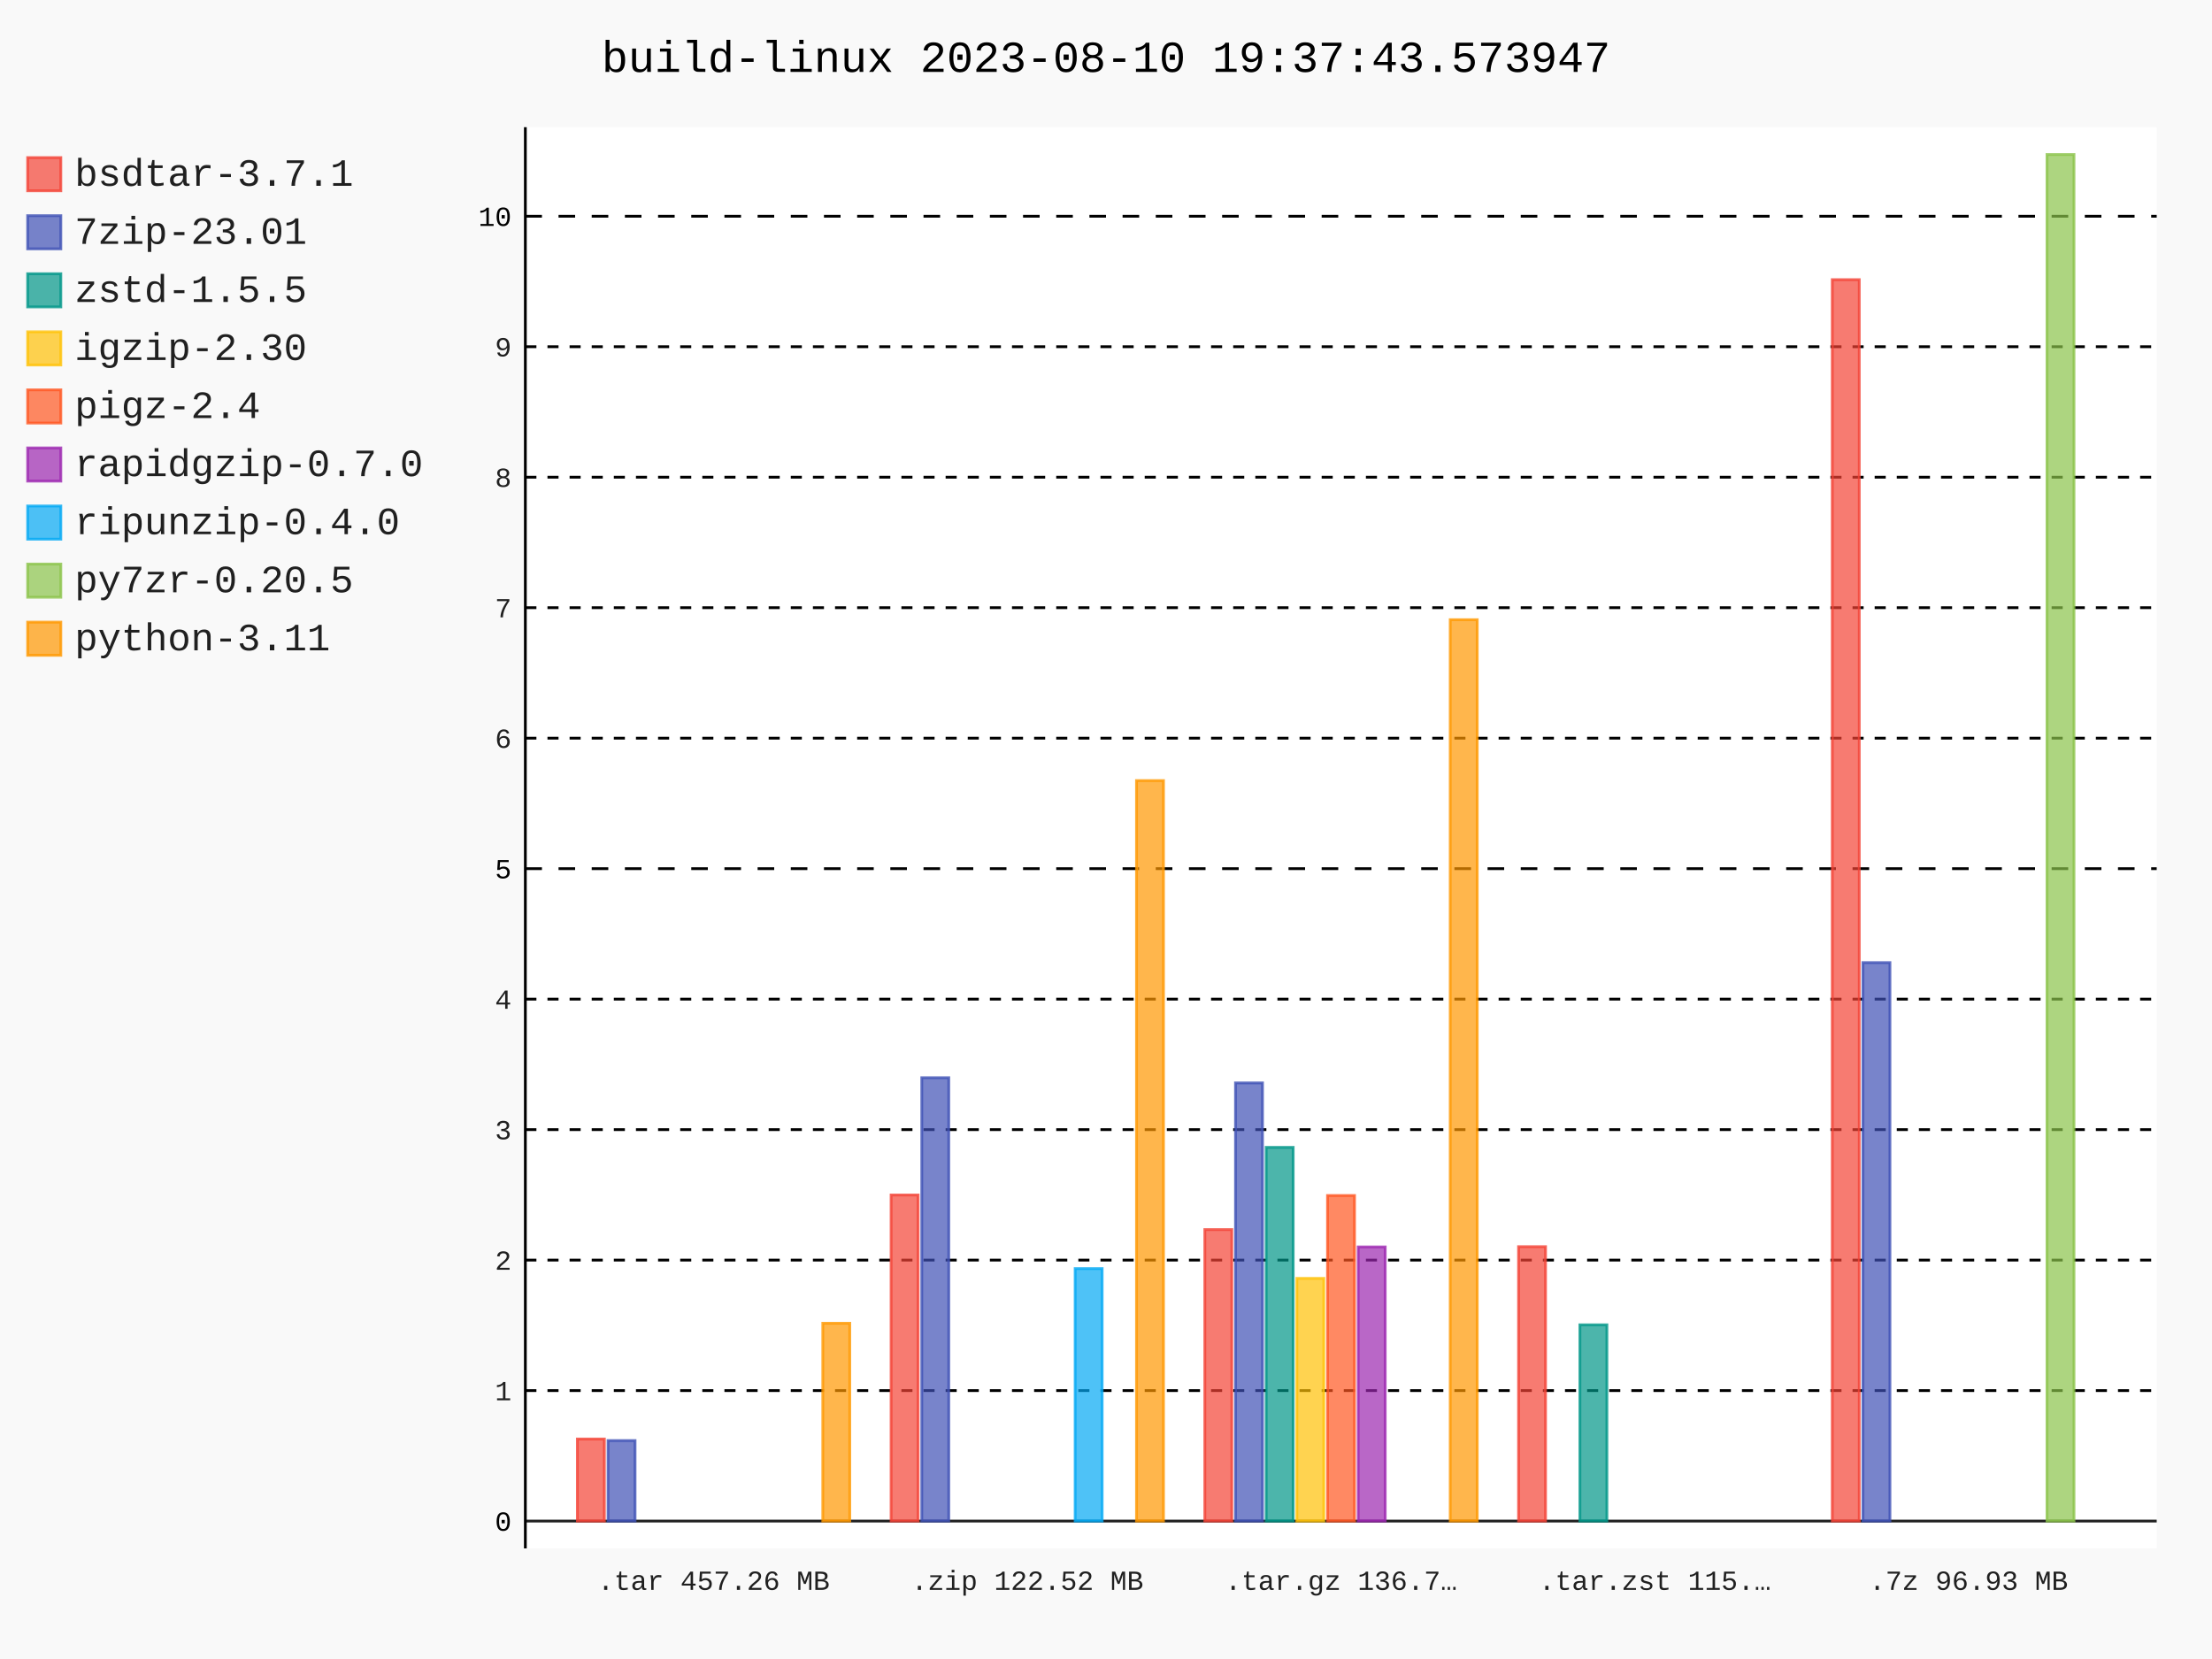
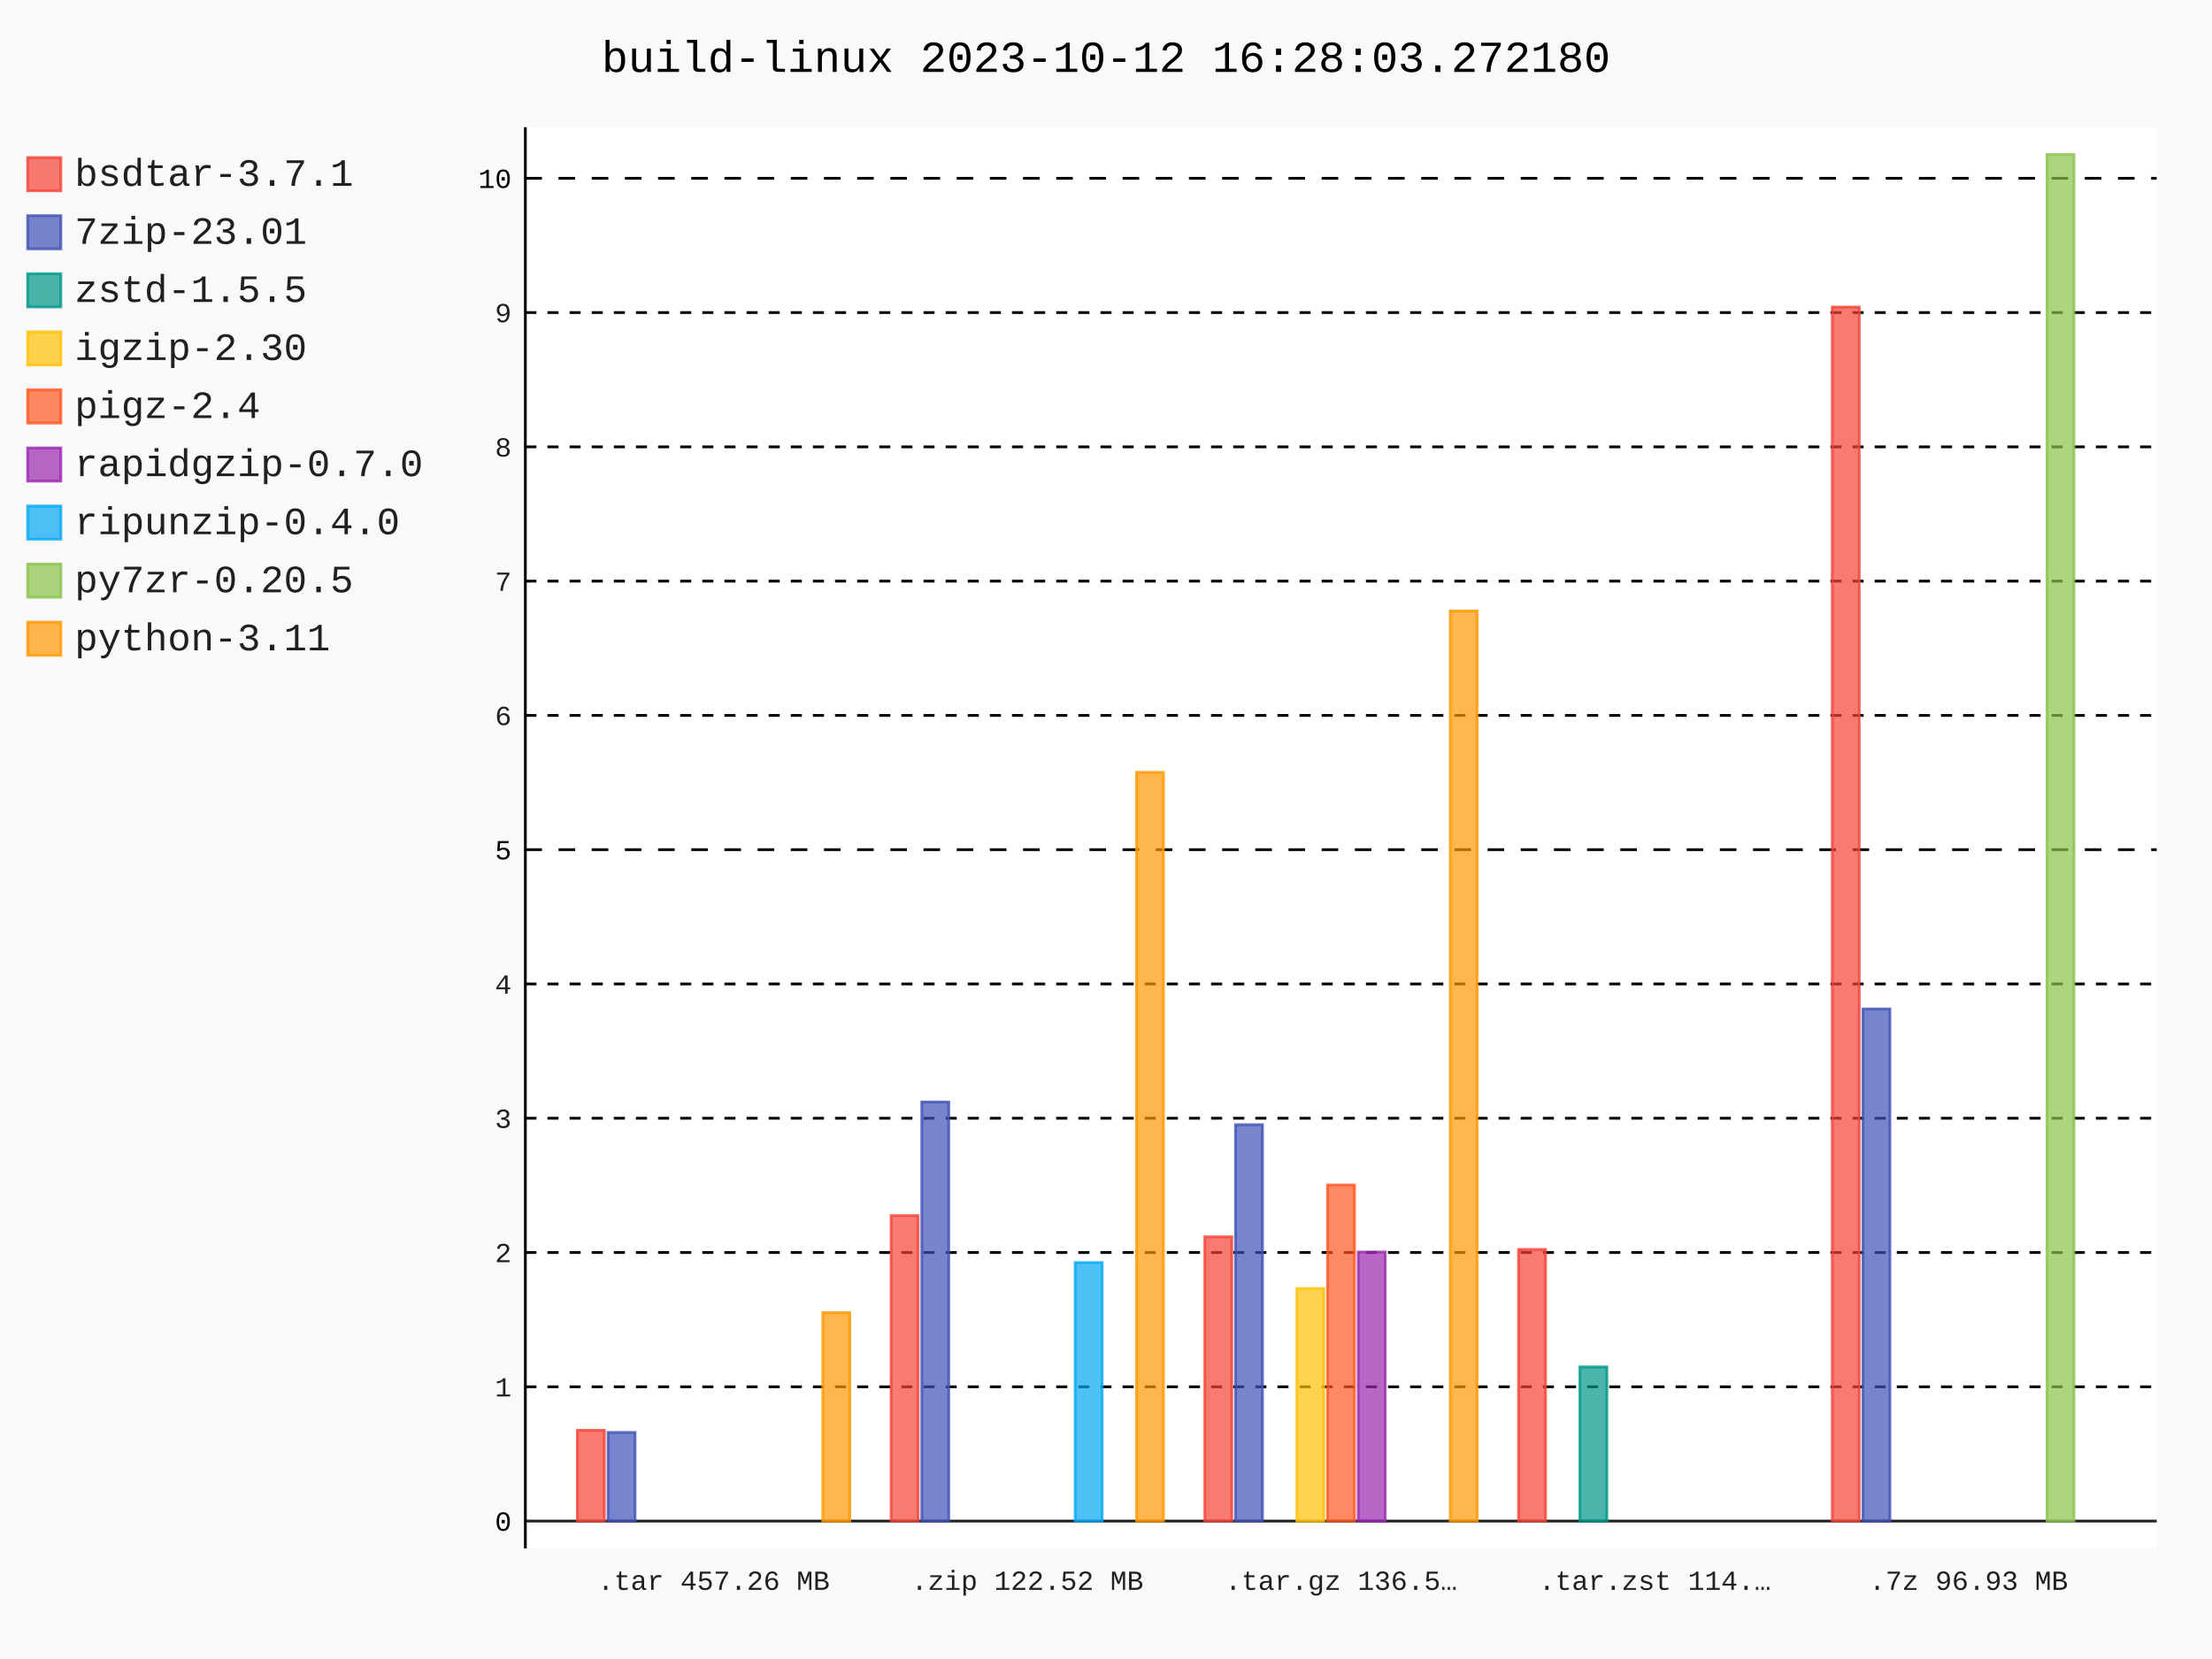
- <svg xmlns="http://www.w3.org/2000/svg" id="chart-26e3d8fd-c000-4f32-935f-43194506615d" class="pygal-chart" viewBox="0 0 800 600">
+ <svg xmlns="http://www.w3.org/2000/svg" id="chart-b4a71a20-d78a-4d57-b843-8a4ff3c4c8cc" class="pygal-chart" viewBox="0 0 800 600">
  <defs>
-     <style type="text/css">#chart-26e3d8fd-c000-4f32-935f-43194506615d{-webkit-user-select:none;-webkit-font-smoothing:antialiased;font-family:Consolas,"Liberation Mono",Menlo,Courier,monospace}#chart-26e3d8fd-c000-4f32-935f-43194506615d .title{font-family:Consolas,"Liberation Mono",Menlo,Courier,monospace;font-size:16px}#chart-26e3d8fd-c000-4f32-935f-43194506615d .legends .legend text{font-family:Consolas,"Liberation Mono",Menlo,Courier,monospace;font-size:14px}#chart-26e3d8fd-c000-4f32-935f-43194506615d .axis text{font-family:Consolas,"Liberation Mono",Menlo,Courier,monospace;font-size:10px}#chart-26e3d8fd-c000-4f32-935f-43194506615d .axis text.major{font-family:Consolas,"Liberation Mono",Menlo,Courier,monospace;font-size:10px}#chart-26e3d8fd-c000-4f32-935f-43194506615d .text-overlay text.value{font-family:Consolas,"Liberation Mono",Menlo,Courier,monospace;font-size:16px}#chart-26e3d8fd-c000-4f32-935f-43194506615d .text-overlay text.label{font-family:Consolas,"Liberation Mono",Menlo,Courier,monospace;font-size:10px}#chart-26e3d8fd-c000-4f32-935f-43194506615d .tooltip{font-family:Consolas,"Liberation Mono",Menlo,Courier,monospace;font-size:14px}#chart-26e3d8fd-c000-4f32-935f-43194506615d text.no_data{font-family:Consolas,"Liberation Mono",Menlo,Courier,monospace;font-size:64px}
- #chart-26e3d8fd-c000-4f32-935f-43194506615d{background-color:rgba(249,249,249,1)}#chart-26e3d8fd-c000-4f32-935f-43194506615d path,#chart-26e3d8fd-c000-4f32-935f-43194506615d line,#chart-26e3d8fd-c000-4f32-935f-43194506615d rect,#chart-26e3d8fd-c000-4f32-935f-43194506615d circle{-webkit-transition:150ms;-moz-transition:150ms;transition:150ms}#chart-26e3d8fd-c000-4f32-935f-43194506615d .graph &gt; .background{fill:rgba(249,249,249,1)}#chart-26e3d8fd-c000-4f32-935f-43194506615d .plot &gt; .background{fill:rgba(255,255,255,1)}#chart-26e3d8fd-c000-4f32-935f-43194506615d .graph{fill:rgba(0,0,0,.87)}#chart-26e3d8fd-c000-4f32-935f-43194506615d text.no_data{fill:rgba(0,0,0,1)}#chart-26e3d8fd-c000-4f32-935f-43194506615d .title{fill:rgba(0,0,0,1)}#chart-26e3d8fd-c000-4f32-935f-43194506615d .legends .legend text{fill:rgba(0,0,0,.87)}#chart-26e3d8fd-c000-4f32-935f-43194506615d .legends .legend:hover text{fill:rgba(0,0,0,1)}#chart-26e3d8fd-c000-4f32-935f-43194506615d .axis .line{stroke:rgba(0,0,0,1)}#chart-26e3d8fd-c000-4f32-935f-43194506615d .axis .guide.line{stroke:rgba(0,0,0,.54)}#chart-26e3d8fd-c000-4f32-935f-43194506615d .axis .major.line{stroke:rgba(0,0,0,.87)}#chart-26e3d8fd-c000-4f32-935f-43194506615d .axis text.major{fill:rgba(0,0,0,1)}#chart-26e3d8fd-c000-4f32-935f-43194506615d .axis.y .guides:hover .guide.line,#chart-26e3d8fd-c000-4f32-935f-43194506615d .line-graph .axis.x .guides:hover .guide.line,#chart-26e3d8fd-c000-4f32-935f-43194506615d .stackedline-graph .axis.x .guides:hover .guide.line,#chart-26e3d8fd-c000-4f32-935f-43194506615d .xy-graph .axis.x .guides:hover .guide.line{stroke:rgba(0,0,0,1)}#chart-26e3d8fd-c000-4f32-935f-43194506615d .axis .guides:hover text{fill:rgba(0,0,0,1)}#chart-26e3d8fd-c000-4f32-935f-43194506615d .reactive{fill-opacity:.7;stroke-opacity:.8;stroke-width:1}#chart-26e3d8fd-c000-4f32-935f-43194506615d .ci{stroke:rgba(0,0,0,.87)}#chart-26e3d8fd-c000-4f32-935f-43194506615d .reactive.active,#chart-26e3d8fd-c000-4f32-935f-43194506615d .active .reactive{fill-opacity:.8;stroke-opacity:.9;stroke-width:4}#chart-26e3d8fd-c000-4f32-935f-43194506615d .ci .reactive.active{stroke-width:1.5}#chart-26e3d8fd-c000-4f32-935f-43194506615d .series text{fill:rgba(0,0,0,1)}#chart-26e3d8fd-c000-4f32-935f-43194506615d .tooltip rect{fill:rgba(255,255,255,1);stroke:rgba(0,0,0,1);-webkit-transition:opacity 150ms;-moz-transition:opacity 150ms;transition:opacity 150ms}#chart-26e3d8fd-c000-4f32-935f-43194506615d .tooltip .label{fill:rgba(0,0,0,.87)}#chart-26e3d8fd-c000-4f32-935f-43194506615d .tooltip .label{fill:rgba(0,0,0,.87)}#chart-26e3d8fd-c000-4f32-935f-43194506615d .tooltip .legend{font-size:.8em;fill:rgba(0,0,0,.54)}#chart-26e3d8fd-c000-4f32-935f-43194506615d .tooltip .x_label{font-size:.6em;fill:rgba(0,0,0,1)}#chart-26e3d8fd-c000-4f32-935f-43194506615d .tooltip .xlink{font-size:.5em;text-decoration:underline}#chart-26e3d8fd-c000-4f32-935f-43194506615d .tooltip .value{font-size:1.5em}#chart-26e3d8fd-c000-4f32-935f-43194506615d .bound{font-size:.5em}#chart-26e3d8fd-c000-4f32-935f-43194506615d .max-value{font-size:.75em;fill:rgba(0,0,0,.54)}#chart-26e3d8fd-c000-4f32-935f-43194506615d .map-element{fill:rgba(255,255,255,1);stroke:rgba(0,0,0,.54) !important}#chart-26e3d8fd-c000-4f32-935f-43194506615d .map-element .reactive{fill-opacity:inherit;stroke-opacity:inherit}#chart-26e3d8fd-c000-4f32-935f-43194506615d .color-0,#chart-26e3d8fd-c000-4f32-935f-43194506615d .color-0 a:visited{stroke:#F44336;fill:#F44336}#chart-26e3d8fd-c000-4f32-935f-43194506615d .color-1,#chart-26e3d8fd-c000-4f32-935f-43194506615d .color-1 a:visited{stroke:#3F51B5;fill:#3F51B5}#chart-26e3d8fd-c000-4f32-935f-43194506615d .color-2,#chart-26e3d8fd-c000-4f32-935f-43194506615d .color-2 a:visited{stroke:#009688;fill:#009688}#chart-26e3d8fd-c000-4f32-935f-43194506615d .color-3,#chart-26e3d8fd-c000-4f32-935f-43194506615d .color-3 a:visited{stroke:#FFC107;fill:#FFC107}#chart-26e3d8fd-c000-4f32-935f-43194506615d .color-4,#chart-26e3d8fd-c000-4f32-935f-43194506615d .color-4 a:visited{stroke:#FF5722;fill:#FF5722}#chart-26e3d8fd-c000-4f32-935f-43194506615d .color-5,#chart-26e3d8fd-c000-4f32-935f-43194506615d .color-5 a:visited{stroke:#9C27B0;fill:#9C27B0}#chart-26e3d8fd-c000-4f32-935f-43194506615d .color-6,#chart-26e3d8fd-c000-4f32-935f-43194506615d .color-6 a:visited{stroke:#03A9F4;fill:#03A9F4}#chart-26e3d8fd-c000-4f32-935f-43194506615d .color-7,#chart-26e3d8fd-c000-4f32-935f-43194506615d .color-7 a:visited{stroke:#8BC34A;fill:#8BC34A}#chart-26e3d8fd-c000-4f32-935f-43194506615d .color-8,#chart-26e3d8fd-c000-4f32-935f-43194506615d .color-8 a:visited{stroke:#FF9800;fill:#FF9800}#chart-26e3d8fd-c000-4f32-935f-43194506615d .text-overlay .color-0 text{fill:black}#chart-26e3d8fd-c000-4f32-935f-43194506615d .text-overlay .color-1 text{fill:black}#chart-26e3d8fd-c000-4f32-935f-43194506615d .text-overlay .color-2 text{fill:black}#chart-26e3d8fd-c000-4f32-935f-43194506615d .text-overlay .color-3 text{fill:black}#chart-26e3d8fd-c000-4f32-935f-43194506615d .text-overlay .color-4 text{fill:black}#chart-26e3d8fd-c000-4f32-935f-43194506615d .text-overlay .color-5 text{fill:black}#chart-26e3d8fd-c000-4f32-935f-43194506615d .text-overlay .color-6 text{fill:black}#chart-26e3d8fd-c000-4f32-935f-43194506615d .text-overlay .color-7 text{fill:black}#chart-26e3d8fd-c000-4f32-935f-43194506615d .text-overlay .color-8 text{fill:black}
- #chart-26e3d8fd-c000-4f32-935f-43194506615d text.no_data{text-anchor:middle}#chart-26e3d8fd-c000-4f32-935f-43194506615d .guide.line{fill:none}#chart-26e3d8fd-c000-4f32-935f-43194506615d .centered{text-anchor:middle}#chart-26e3d8fd-c000-4f32-935f-43194506615d .title{text-anchor:middle}#chart-26e3d8fd-c000-4f32-935f-43194506615d .legends .legend text{fill-opacity:1}#chart-26e3d8fd-c000-4f32-935f-43194506615d .axis.x text{text-anchor:middle}#chart-26e3d8fd-c000-4f32-935f-43194506615d .axis.x:not(.web) text[transform]{text-anchor:start}#chart-26e3d8fd-c000-4f32-935f-43194506615d .axis.x:not(.web) text[transform].backwards{text-anchor:end}#chart-26e3d8fd-c000-4f32-935f-43194506615d .axis.y text{text-anchor:end}#chart-26e3d8fd-c000-4f32-935f-43194506615d .axis.y text[transform].backwards{text-anchor:start}#chart-26e3d8fd-c000-4f32-935f-43194506615d .axis.y2 text{text-anchor:start}#chart-26e3d8fd-c000-4f32-935f-43194506615d .axis.y2 text[transform].backwards{text-anchor:end}#chart-26e3d8fd-c000-4f32-935f-43194506615d .axis .guide.line{stroke-dasharray:4,4;stroke:black}#chart-26e3d8fd-c000-4f32-935f-43194506615d .axis .major.guide.line{stroke-dasharray:6,6;stroke:black}#chart-26e3d8fd-c000-4f32-935f-43194506615d .horizontal .axis.y .guide.line,#chart-26e3d8fd-c000-4f32-935f-43194506615d .horizontal .axis.y2 .guide.line,#chart-26e3d8fd-c000-4f32-935f-43194506615d .vertical .axis.x .guide.line{opacity:0}#chart-26e3d8fd-c000-4f32-935f-43194506615d .horizontal .axis.always_show .guide.line,#chart-26e3d8fd-c000-4f32-935f-43194506615d .vertical .axis.always_show .guide.line{opacity:1 !important}#chart-26e3d8fd-c000-4f32-935f-43194506615d .axis.y .guides:hover .guide.line,#chart-26e3d8fd-c000-4f32-935f-43194506615d .axis.y2 .guides:hover .guide.line,#chart-26e3d8fd-c000-4f32-935f-43194506615d .axis.x .guides:hover .guide.line{opacity:1}#chart-26e3d8fd-c000-4f32-935f-43194506615d .axis .guides:hover text{opacity:1}#chart-26e3d8fd-c000-4f32-935f-43194506615d .nofill{fill:none}#chart-26e3d8fd-c000-4f32-935f-43194506615d .subtle-fill{fill-opacity:.2}#chart-26e3d8fd-c000-4f32-935f-43194506615d .dot{stroke-width:1px;fill-opacity:1;stroke-opacity:1}#chart-26e3d8fd-c000-4f32-935f-43194506615d .dot.active{stroke-width:5px}#chart-26e3d8fd-c000-4f32-935f-43194506615d .dot.negative{fill:transparent}#chart-26e3d8fd-c000-4f32-935f-43194506615d text,#chart-26e3d8fd-c000-4f32-935f-43194506615d tspan{stroke:none !important}#chart-26e3d8fd-c000-4f32-935f-43194506615d .series text.active{opacity:1}#chart-26e3d8fd-c000-4f32-935f-43194506615d .tooltip rect{fill-opacity:.95;stroke-width:.5}#chart-26e3d8fd-c000-4f32-935f-43194506615d .tooltip text{fill-opacity:1}#chart-26e3d8fd-c000-4f32-935f-43194506615d .showable{visibility:hidden}#chart-26e3d8fd-c000-4f32-935f-43194506615d .showable.shown{visibility:visible}#chart-26e3d8fd-c000-4f32-935f-43194506615d .gauge-background{fill:rgba(229,229,229,1);stroke:none}#chart-26e3d8fd-c000-4f32-935f-43194506615d .bg-lines{stroke:rgba(249,249,249,1);stroke-width:2px}</style>
+     <style type="text/css">#chart-b4a71a20-d78a-4d57-b843-8a4ff3c4c8cc{-webkit-user-select:none;-webkit-font-smoothing:antialiased;font-family:Consolas,"Liberation Mono",Menlo,Courier,monospace}#chart-b4a71a20-d78a-4d57-b843-8a4ff3c4c8cc .title{font-family:Consolas,"Liberation Mono",Menlo,Courier,monospace;font-size:16px}#chart-b4a71a20-d78a-4d57-b843-8a4ff3c4c8cc .legends .legend text{font-family:Consolas,"Liberation Mono",Menlo,Courier,monospace;font-size:14px}#chart-b4a71a20-d78a-4d57-b843-8a4ff3c4c8cc .axis text{font-family:Consolas,"Liberation Mono",Menlo,Courier,monospace;font-size:10px}#chart-b4a71a20-d78a-4d57-b843-8a4ff3c4c8cc .axis text.major{font-family:Consolas,"Liberation Mono",Menlo,Courier,monospace;font-size:10px}#chart-b4a71a20-d78a-4d57-b843-8a4ff3c4c8cc .text-overlay text.value{font-family:Consolas,"Liberation Mono",Menlo,Courier,monospace;font-size:16px}#chart-b4a71a20-d78a-4d57-b843-8a4ff3c4c8cc .text-overlay text.label{font-family:Consolas,"Liberation Mono",Menlo,Courier,monospace;font-size:10px}#chart-b4a71a20-d78a-4d57-b843-8a4ff3c4c8cc .tooltip{font-family:Consolas,"Liberation Mono",Menlo,Courier,monospace;font-size:14px}#chart-b4a71a20-d78a-4d57-b843-8a4ff3c4c8cc text.no_data{font-family:Consolas,"Liberation Mono",Menlo,Courier,monospace;font-size:64px}
+ #chart-b4a71a20-d78a-4d57-b843-8a4ff3c4c8cc{background-color:rgba(249,249,249,1)}#chart-b4a71a20-d78a-4d57-b843-8a4ff3c4c8cc path,#chart-b4a71a20-d78a-4d57-b843-8a4ff3c4c8cc line,#chart-b4a71a20-d78a-4d57-b843-8a4ff3c4c8cc rect,#chart-b4a71a20-d78a-4d57-b843-8a4ff3c4c8cc circle{-webkit-transition:150ms;-moz-transition:150ms;transition:150ms}#chart-b4a71a20-d78a-4d57-b843-8a4ff3c4c8cc .graph &gt; .background{fill:rgba(249,249,249,1)}#chart-b4a71a20-d78a-4d57-b843-8a4ff3c4c8cc .plot &gt; .background{fill:rgba(255,255,255,1)}#chart-b4a71a20-d78a-4d57-b843-8a4ff3c4c8cc .graph{fill:rgba(0,0,0,.87)}#chart-b4a71a20-d78a-4d57-b843-8a4ff3c4c8cc text.no_data{fill:rgba(0,0,0,1)}#chart-b4a71a20-d78a-4d57-b843-8a4ff3c4c8cc .title{fill:rgba(0,0,0,1)}#chart-b4a71a20-d78a-4d57-b843-8a4ff3c4c8cc .legends .legend text{fill:rgba(0,0,0,.87)}#chart-b4a71a20-d78a-4d57-b843-8a4ff3c4c8cc .legends .legend:hover text{fill:rgba(0,0,0,1)}#chart-b4a71a20-d78a-4d57-b843-8a4ff3c4c8cc .axis .line{stroke:rgba(0,0,0,1)}#chart-b4a71a20-d78a-4d57-b843-8a4ff3c4c8cc .axis .guide.line{stroke:rgba(0,0,0,.54)}#chart-b4a71a20-d78a-4d57-b843-8a4ff3c4c8cc .axis .major.line{stroke:rgba(0,0,0,.87)}#chart-b4a71a20-d78a-4d57-b843-8a4ff3c4c8cc .axis text.major{fill:rgba(0,0,0,1)}#chart-b4a71a20-d78a-4d57-b843-8a4ff3c4c8cc .axis.y .guides:hover .guide.line,#chart-b4a71a20-d78a-4d57-b843-8a4ff3c4c8cc .line-graph .axis.x .guides:hover .guide.line,#chart-b4a71a20-d78a-4d57-b843-8a4ff3c4c8cc .stackedline-graph .axis.x .guides:hover .guide.line,#chart-b4a71a20-d78a-4d57-b843-8a4ff3c4c8cc .xy-graph .axis.x .guides:hover .guide.line{stroke:rgba(0,0,0,1)}#chart-b4a71a20-d78a-4d57-b843-8a4ff3c4c8cc .axis .guides:hover text{fill:rgba(0,0,0,1)}#chart-b4a71a20-d78a-4d57-b843-8a4ff3c4c8cc .reactive{fill-opacity:.7;stroke-opacity:.8;stroke-width:1}#chart-b4a71a20-d78a-4d57-b843-8a4ff3c4c8cc .ci{stroke:rgba(0,0,0,.87)}#chart-b4a71a20-d78a-4d57-b843-8a4ff3c4c8cc .reactive.active,#chart-b4a71a20-d78a-4d57-b843-8a4ff3c4c8cc .active .reactive{fill-opacity:.8;stroke-opacity:.9;stroke-width:4}#chart-b4a71a20-d78a-4d57-b843-8a4ff3c4c8cc .ci .reactive.active{stroke-width:1.5}#chart-b4a71a20-d78a-4d57-b843-8a4ff3c4c8cc .series text{fill:rgba(0,0,0,1)}#chart-b4a71a20-d78a-4d57-b843-8a4ff3c4c8cc .tooltip rect{fill:rgba(255,255,255,1);stroke:rgba(0,0,0,1);-webkit-transition:opacity 150ms;-moz-transition:opacity 150ms;transition:opacity 150ms}#chart-b4a71a20-d78a-4d57-b843-8a4ff3c4c8cc .tooltip .label{fill:rgba(0,0,0,.87)}#chart-b4a71a20-d78a-4d57-b843-8a4ff3c4c8cc .tooltip .label{fill:rgba(0,0,0,.87)}#chart-b4a71a20-d78a-4d57-b843-8a4ff3c4c8cc .tooltip .legend{font-size:.8em;fill:rgba(0,0,0,.54)}#chart-b4a71a20-d78a-4d57-b843-8a4ff3c4c8cc .tooltip .x_label{font-size:.6em;fill:rgba(0,0,0,1)}#chart-b4a71a20-d78a-4d57-b843-8a4ff3c4c8cc .tooltip .xlink{font-size:.5em;text-decoration:underline}#chart-b4a71a20-d78a-4d57-b843-8a4ff3c4c8cc .tooltip .value{font-size:1.5em}#chart-b4a71a20-d78a-4d57-b843-8a4ff3c4c8cc .bound{font-size:.5em}#chart-b4a71a20-d78a-4d57-b843-8a4ff3c4c8cc .max-value{font-size:.75em;fill:rgba(0,0,0,.54)}#chart-b4a71a20-d78a-4d57-b843-8a4ff3c4c8cc .map-element{fill:rgba(255,255,255,1);stroke:rgba(0,0,0,.54) !important}#chart-b4a71a20-d78a-4d57-b843-8a4ff3c4c8cc .map-element .reactive{fill-opacity:inherit;stroke-opacity:inherit}#chart-b4a71a20-d78a-4d57-b843-8a4ff3c4c8cc .color-0,#chart-b4a71a20-d78a-4d57-b843-8a4ff3c4c8cc .color-0 a:visited{stroke:#F44336;fill:#F44336}#chart-b4a71a20-d78a-4d57-b843-8a4ff3c4c8cc .color-1,#chart-b4a71a20-d78a-4d57-b843-8a4ff3c4c8cc .color-1 a:visited{stroke:#3F51B5;fill:#3F51B5}#chart-b4a71a20-d78a-4d57-b843-8a4ff3c4c8cc .color-2,#chart-b4a71a20-d78a-4d57-b843-8a4ff3c4c8cc .color-2 a:visited{stroke:#009688;fill:#009688}#chart-b4a71a20-d78a-4d57-b843-8a4ff3c4c8cc .color-3,#chart-b4a71a20-d78a-4d57-b843-8a4ff3c4c8cc .color-3 a:visited{stroke:#FFC107;fill:#FFC107}#chart-b4a71a20-d78a-4d57-b843-8a4ff3c4c8cc .color-4,#chart-b4a71a20-d78a-4d57-b843-8a4ff3c4c8cc .color-4 a:visited{stroke:#FF5722;fill:#FF5722}#chart-b4a71a20-d78a-4d57-b843-8a4ff3c4c8cc .color-5,#chart-b4a71a20-d78a-4d57-b843-8a4ff3c4c8cc .color-5 a:visited{stroke:#9C27B0;fill:#9C27B0}#chart-b4a71a20-d78a-4d57-b843-8a4ff3c4c8cc .color-6,#chart-b4a71a20-d78a-4d57-b843-8a4ff3c4c8cc .color-6 a:visited{stroke:#03A9F4;fill:#03A9F4}#chart-b4a71a20-d78a-4d57-b843-8a4ff3c4c8cc .color-7,#chart-b4a71a20-d78a-4d57-b843-8a4ff3c4c8cc .color-7 a:visited{stroke:#8BC34A;fill:#8BC34A}#chart-b4a71a20-d78a-4d57-b843-8a4ff3c4c8cc .color-8,#chart-b4a71a20-d78a-4d57-b843-8a4ff3c4c8cc .color-8 a:visited{stroke:#FF9800;fill:#FF9800}#chart-b4a71a20-d78a-4d57-b843-8a4ff3c4c8cc .text-overlay .color-0 text{fill:black}#chart-b4a71a20-d78a-4d57-b843-8a4ff3c4c8cc .text-overlay .color-1 text{fill:black}#chart-b4a71a20-d78a-4d57-b843-8a4ff3c4c8cc .text-overlay .color-2 text{fill:black}#chart-b4a71a20-d78a-4d57-b843-8a4ff3c4c8cc .text-overlay .color-3 text{fill:black}#chart-b4a71a20-d78a-4d57-b843-8a4ff3c4c8cc .text-overlay .color-4 text{fill:black}#chart-b4a71a20-d78a-4d57-b843-8a4ff3c4c8cc .text-overlay .color-5 text{fill:black}#chart-b4a71a20-d78a-4d57-b843-8a4ff3c4c8cc .text-overlay .color-6 text{fill:black}#chart-b4a71a20-d78a-4d57-b843-8a4ff3c4c8cc .text-overlay .color-7 text{fill:black}#chart-b4a71a20-d78a-4d57-b843-8a4ff3c4c8cc .text-overlay .color-8 text{fill:black}
+ #chart-b4a71a20-d78a-4d57-b843-8a4ff3c4c8cc text.no_data{text-anchor:middle}#chart-b4a71a20-d78a-4d57-b843-8a4ff3c4c8cc .guide.line{fill:none}#chart-b4a71a20-d78a-4d57-b843-8a4ff3c4c8cc .centered{text-anchor:middle}#chart-b4a71a20-d78a-4d57-b843-8a4ff3c4c8cc .title{text-anchor:middle}#chart-b4a71a20-d78a-4d57-b843-8a4ff3c4c8cc .legends .legend text{fill-opacity:1}#chart-b4a71a20-d78a-4d57-b843-8a4ff3c4c8cc .axis.x text{text-anchor:middle}#chart-b4a71a20-d78a-4d57-b843-8a4ff3c4c8cc .axis.x:not(.web) text[transform]{text-anchor:start}#chart-b4a71a20-d78a-4d57-b843-8a4ff3c4c8cc .axis.x:not(.web) text[transform].backwards{text-anchor:end}#chart-b4a71a20-d78a-4d57-b843-8a4ff3c4c8cc .axis.y text{text-anchor:end}#chart-b4a71a20-d78a-4d57-b843-8a4ff3c4c8cc .axis.y text[transform].backwards{text-anchor:start}#chart-b4a71a20-d78a-4d57-b843-8a4ff3c4c8cc .axis.y2 text{text-anchor:start}#chart-b4a71a20-d78a-4d57-b843-8a4ff3c4c8cc .axis.y2 text[transform].backwards{text-anchor:end}#chart-b4a71a20-d78a-4d57-b843-8a4ff3c4c8cc .axis .guide.line{stroke-dasharray:4,4;stroke:black}#chart-b4a71a20-d78a-4d57-b843-8a4ff3c4c8cc .axis .major.guide.line{stroke-dasharray:6,6;stroke:black}#chart-b4a71a20-d78a-4d57-b843-8a4ff3c4c8cc .horizontal .axis.y .guide.line,#chart-b4a71a20-d78a-4d57-b843-8a4ff3c4c8cc .horizontal .axis.y2 .guide.line,#chart-b4a71a20-d78a-4d57-b843-8a4ff3c4c8cc .vertical .axis.x .guide.line{opacity:0}#chart-b4a71a20-d78a-4d57-b843-8a4ff3c4c8cc .horizontal .axis.always_show .guide.line,#chart-b4a71a20-d78a-4d57-b843-8a4ff3c4c8cc .vertical .axis.always_show .guide.line{opacity:1 !important}#chart-b4a71a20-d78a-4d57-b843-8a4ff3c4c8cc .axis.y .guides:hover .guide.line,#chart-b4a71a20-d78a-4d57-b843-8a4ff3c4c8cc .axis.y2 .guides:hover .guide.line,#chart-b4a71a20-d78a-4d57-b843-8a4ff3c4c8cc .axis.x .guides:hover .guide.line{opacity:1}#chart-b4a71a20-d78a-4d57-b843-8a4ff3c4c8cc .axis .guides:hover text{opacity:1}#chart-b4a71a20-d78a-4d57-b843-8a4ff3c4c8cc .nofill{fill:none}#chart-b4a71a20-d78a-4d57-b843-8a4ff3c4c8cc .subtle-fill{fill-opacity:.2}#chart-b4a71a20-d78a-4d57-b843-8a4ff3c4c8cc .dot{stroke-width:1px;fill-opacity:1;stroke-opacity:1}#chart-b4a71a20-d78a-4d57-b843-8a4ff3c4c8cc .dot.active{stroke-width:5px}#chart-b4a71a20-d78a-4d57-b843-8a4ff3c4c8cc .dot.negative{fill:transparent}#chart-b4a71a20-d78a-4d57-b843-8a4ff3c4c8cc text,#chart-b4a71a20-d78a-4d57-b843-8a4ff3c4c8cc tspan{stroke:none !important}#chart-b4a71a20-d78a-4d57-b843-8a4ff3c4c8cc .series text.active{opacity:1}#chart-b4a71a20-d78a-4d57-b843-8a4ff3c4c8cc .tooltip rect{fill-opacity:.95;stroke-width:.5}#chart-b4a71a20-d78a-4d57-b843-8a4ff3c4c8cc .tooltip text{fill-opacity:1}#chart-b4a71a20-d78a-4d57-b843-8a4ff3c4c8cc .showable{visibility:hidden}#chart-b4a71a20-d78a-4d57-b843-8a4ff3c4c8cc .showable.shown{visibility:visible}#chart-b4a71a20-d78a-4d57-b843-8a4ff3c4c8cc .gauge-background{fill:rgba(229,229,229,1);stroke:none}#chart-b4a71a20-d78a-4d57-b843-8a4ff3c4c8cc .bg-lines{stroke:rgba(249,249,249,1);stroke-width:2px}</style>
  </defs>
  <g class="graph bar-graph vertical">
    <rect x="0" y="0" width="800" height="600" class="background" />
    <g transform="translate(190, 46)" class="plot">
      <rect x="0" y="0" width="590.0" height="514" class="background" />
      <g class="axis y always_show">
        <g class="guides">
          <path d="M0 504.115 h590" class="axis major line" />
          <text x="-5" y="507.615" class="major">0</text>
        </g>
        <g class="guides">
-           <path d="M0 456.924 h590" class="guide line" />
-           <text x="-5" y="460.424" class="">1</text>
-         </g>
-         <g class="guides">
-           <path d="M0 409.733 h590" class="guide line" />
-           <text x="-5" y="413.233" class="">2</text>
-         </g>
-         <g class="guides">
-           <path d="M0 362.543 h590" class="guide line" />
-           <text x="-5" y="366.043" class="">3</text>
-         </g>
-         <g class="guides">
-           <path d="M0 315.352 h590" class="guide line" />
-           <text x="-5" y="318.852" class="">4</text>
-         </g>
-         <g class="guides">
-           <path d="M0 268.161 h590" class="major guide line" />
-           <text x="-5" y="271.661" class="major">5</text>
-         </g>
-         <g class="guides">
-           <path d="M0 220.97 h590" class="guide line" />
-           <text x="-5" y="224.47" class="">6</text>
-         </g>
-         <g class="guides">
-           <path d="M0 173.779 h590" class="guide line" />
-           <text x="-5" y="177.279" class="">7</text>
-         </g>
-         <g class="guides">
-           <path d="M0 126.588 h590" class="guide line" />
-           <text x="-5" y="130.088" class="">8</text>
-         </g>
-         <g class="guides">
-           <path d="M0 79.397 h590" class="guide line" />
-           <text x="-5" y="82.897" class="">9</text>
-         </g>
-         <g class="guides">
-           <path d="M0 32.206 h590" class="major guide line" />
-           <text x="-5" y="35.706" class="major">10</text>
+           <path d="M0 455.552 h590" class="guide line" />
+           <text x="-5" y="459.052" class="">1</text>
+         </g>
+         <g class="guides">
+           <path d="M0 406.988 h590" class="guide line" />
+           <text x="-5" y="410.488" class="">2</text>
+         </g>
+         <g class="guides">
+           <path d="M0 358.425 h590" class="guide line" />
+           <text x="-5" y="361.925" class="">3</text>
+         </g>
+         <g class="guides">
+           <path d="M0 309.861 h590" class="guide line" />
+           <text x="-5" y="313.361" class="">4</text>
+         </g>
+         <g class="guides">
+           <path d="M0 261.298 h590" class="major guide line" />
+           <text x="-5" y="264.798" class="major">5</text>
+         </g>
+         <g class="guides">
+           <path d="M0 212.734 h590" class="guide line" />
+           <text x="-5" y="216.234" class="">6</text>
+         </g>
+         <g class="guides">
+           <path d="M0 164.171 h590" class="guide line" />
+           <text x="-5" y="167.671" class="">7</text>
+         </g>
+         <g class="guides">
+           <path d="M0 115.607 h590" class="guide line" />
+           <text x="-5" y="119.107" class="">8</text>
+         </g>
+         <g class="guides">
+           <path d="M0 67.044 h590" class="guide line" />
+           <text x="-5" y="70.544" class="">9</text>
+         </g>
+         <g class="guides">
+           <path d="M0 18.48 h590" class="major guide line" />
+           <text x="-5" y="21.98" class="major">10</text>
        </g>
      </g>
      <g class="axis x">
        <path d="M0 0 v514" class="line" />
        <g class="guides">
          <path d="M68.077 0 v514" class="guide line" />
          <text x="68.077" y="529.0" class="">.tar 457.26 MB</text>
        </g>
        <g class="guides">
          <path d="M181.538 0 v514" class="guide line" />
          <text x="181.538" y="529.0" class="">.zip 122.52 MB</text>
        </g>
        <g class="guides">
          <path d="M295 0 v514" class="guide line" />
-           <text x="295.0" y="529.0" class="">.tar.gz 136.7…</text>
+           <text x="295.0" y="529.0" class="">.tar.gz 136.5…</text>
        </g>
        <g class="guides">
          <path d="M408.462 0 v514" class="guide line" />
-           <text x="408.462" y="529.0" class="">.tar.zst 115.…</text>
+           <text x="408.462" y="529.0" class="">.tar.zst 114.…</text>
        </g>
        <g class="guides">
          <path d="M521.923 0 v514" class="guide line" />
          <text x="521.923" y="529.0" class="">.7z 96.93 MB</text>
        </g>
      </g>
      <g class="series serie-0 color-0">
        <g class="bars">
          <g class="bar">
-             <rect x="18.819" y="474.432" rx="0" ry="0" width="9.763" height="29.683" class="rect reactive tooltip-trigger" />
-           </g>
-           <g class="bar">
-             <rect x="132.281" y="386.185" rx="0" ry="0" width="9.763" height="117.93" class="rect reactive tooltip-trigger" />
-           </g>
-           <g class="bar">
-             <rect x="245.743" y="398.691" rx="0" ry="0" width="9.763" height="105.425" class="rect reactive tooltip-trigger" />
-           </g>
-           <g class="bar">
-             <rect x="359.204" y="404.873" rx="0" ry="0" width="9.763" height="99.243" class="rect reactive tooltip-trigger" />
-           </g>
-           <g class="bar">
-             <rect x="472.666" y="55.141" rx="0" ry="0" width="9.763" height="448.975" class="rect reactive tooltip-trigger" />
+             <rect x="18.819" y="471.286" rx="0" ry="0" width="9.763" height="32.829" class="rect reactive tooltip-trigger" />
+           </g>
+           <g class="bar">
+             <rect x="132.281" y="393.633" rx="0" ry="0" width="9.763" height="110.482" class="rect reactive tooltip-trigger" />
+           </g>
+           <g class="bar">
+             <rect x="245.743" y="401.306" rx="0" ry="0" width="9.763" height="102.809" class="rect reactive tooltip-trigger" />
+           </g>
+           <g class="bar">
+             <rect x="359.204" y="405.871" rx="0" ry="0" width="9.763" height="98.244" class="rect reactive tooltip-trigger" />
+           </g>
+           <g class="bar">
+             <rect x="472.666" y="65.053" rx="0" ry="0" width="9.763" height="439.063" class="rect reactive tooltip-trigger" />
          </g>
        </g>
      </g>
      <g class="series serie-1 color-1">
        <g class="bars">
          <g class="bar">
-             <rect x="29.914" y="474.999" rx="0" ry="0" width="9.763" height="29.117" class="rect reactive tooltip-trigger" />
-           </g>
-           <g class="bar">
-             <rect x="143.375" y="343.761" rx="0" ry="0" width="9.763" height="160.355" class="rect reactive tooltip-trigger" />
-           </g>
-           <g class="bar">
-             <rect x="256.837" y="345.648" rx="0" ry="0" width="9.763" height="158.467" class="rect reactive tooltip-trigger" />
-           </g>
-           <g class="bar">
-             <rect x="483.76" y="302.138" rx="0" ry="0" width="9.763" height="201.977" class="rect reactive tooltip-trigger" />
+             <rect x="29.914" y="472.063" rx="0" ry="0" width="9.763" height="32.052" class="rect reactive tooltip-trigger" />
+           </g>
+           <g class="bar">
+             <rect x="143.375" y="352.549" rx="0" ry="0" width="9.763" height="151.567" class="rect reactive tooltip-trigger" />
+           </g>
+           <g class="bar">
+             <rect x="256.837" y="360.756" rx="0" ry="0" width="9.763" height="143.359" class="rect reactive tooltip-trigger" />
+           </g>
+           <g class="bar">
+             <rect x="483.76" y="318.894" rx="0" ry="0" width="9.763" height="185.221" class="rect reactive tooltip-trigger" />
          </g>
        </g>
      </g>
      <g class="series serie-2 color-2">
        <g class="bars">
          <g class="bar">
-             <rect x="267.931" y="368.961" rx="0" ry="0" width="9.763" height="135.155" class="rect reactive tooltip-trigger" />
-           </g>
-           <g class="bar">
-             <rect x="381.392" y="433.14" rx="0" ry="0" width="9.763" height="70.975" class="rect reactive tooltip-trigger" />
+             <rect x="381.392" y="448.364" rx="0" ry="0" width="9.763" height="55.751" class="rect reactive tooltip-trigger" />
          </g>
        </g>
      </g>
      <g class="series serie-3 color-3">
        <g class="bars">
          <g class="bar">
-             <rect x="279.025" y="416.34" rx="0" ry="0" width="9.763" height="87.775" class="rect reactive tooltip-trigger" />
+             <rect x="279.025" y="420.003" rx="0" ry="0" width="9.763" height="84.112" class="rect reactive tooltip-trigger" />
          </g>
        </g>
      </g>
      <g class="series serie-4 color-4">
        <g class="bars">
          <g class="bar">
-             <rect x="290.119" y="386.374" rx="0" ry="0" width="9.763" height="117.741" class="rect reactive tooltip-trigger" />
+             <rect x="290.119" y="382.561" rx="0" ry="0" width="9.763" height="121.554" class="rect reactive tooltip-trigger" />
          </g>
        </g>
      </g>
      <g class="series serie-5 color-5">
        <g class="bars">
          <g class="bar">
-             <rect x="301.213" y="404.967" rx="0" ry="0" width="9.763" height="99.148" class="rect reactive tooltip-trigger" />
+             <rect x="301.213" y="406.794" rx="0" ry="0" width="9.763" height="97.321" class="rect reactive tooltip-trigger" />
          </g>
        </g>
      </g>
      <g class="series serie-6 color-6">
        <g class="bars">
          <g class="bar">
-             <rect x="198.845" y="412.801" rx="0" ry="0" width="9.763" height="91.314" class="rect reactive tooltip-trigger" />
+             <rect x="198.845" y="410.631" rx="0" ry="0" width="9.763" height="93.485" class="rect reactive tooltip-trigger" />
          </g>
        </g>
      </g>
      <g class="series serie-7 color-7">
        <g class="bars">
          <g class="bar">
            <rect x="550.324" y="9.885" rx="0" ry="0" width="9.763" height="494.231" class="rect reactive tooltip-trigger" />
          </g>
        </g>
      </g>
      <g class="series serie-8 color-8">
        <g class="bars">
          <g class="bar">
-             <rect x="107.572" y="432.574" rx="0" ry="0" width="9.763" height="71.541" class="rect reactive tooltip-trigger" />
-           </g>
-           <g class="bar">
-             <rect x="221.033" y="236.307" rx="0" ry="0" width="9.763" height="267.809" class="rect reactive tooltip-trigger" />
-           </g>
-           <g class="bar">
-             <rect x="334.495" y="178.12" rx="0" ry="0" width="9.763" height="325.995" class="rect reactive tooltip-trigger" />
+             <rect x="107.572" y="428.745" rx="0" ry="0" width="9.763" height="75.371" class="rect reactive tooltip-trigger" />
+           </g>
+           <g class="bar">
+             <rect x="221.033" y="233.325" rx="0" ry="0" width="9.763" height="270.79" class="rect reactive tooltip-trigger" />
+           </g>
+           <g class="bar">
+             <rect x="334.495" y="174.952" rx="0" ry="0" width="9.763" height="329.163" class="rect reactive tooltip-trigger" />
          </g>
        </g>
      </g>
    </g>
    <g class="titles">
-       <text x="400.0" y="26" class="title plot_title">build-linux 2023-08-10 19:37:43.573947</text>
+       <text x="400.0" y="26" class="title plot_title">build-linux 2023-10-12 16:28:03.272180</text>
    </g>
    <g transform="translate(190, 46)" class="plot overlay">
      <g class="series serie-0 color-0" />
      <g class="series serie-1 color-1" />
      <g class="series serie-2 color-2" />
      <g class="series serie-3 color-3" />
      <g class="series serie-4 color-4" />
      <g class="series serie-5 color-5" />
      <g class="series serie-6 color-6" />
      <g class="series serie-7 color-7" />
      <g class="series serie-8 color-8" />
    </g>
    <g transform="translate(190, 46)" class="plot text-overlay">
      <g class="series serie-0 color-0" />
      <g class="series serie-1 color-1" />
      <g class="series serie-2 color-2" />
      <g class="series serie-3 color-3" />
      <g class="series serie-4 color-4" />
      <g class="series serie-5 color-5" />
      <g class="series serie-6 color-6" />
      <g class="series serie-7 color-7" />
      <g class="series serie-8 color-8" />
    </g>
    <g transform="translate(190, 46)" class="plot tooltip-overlay">
      <g transform="translate(0 0)" style="opacity: 0" class="tooltip">
        <rect rx="0" ry="0" width="0" height="0" class="tooltip-box" />
        <g class="text" />
      </g>
    </g>
    <g transform="translate(10, 56)" class="legends">
      <g id="activate-serie-0" class="legend reactive activate-serie">
        <rect x="0.0" y="1.0" width="12" height="12" class="color-0 reactive" />
        <text x="17.0" y="11.2">bsdtar-3.7.1</text>
      </g>
      <g id="activate-serie-1" class="legend reactive activate-serie">
        <rect x="0.0" y="22.0" width="12" height="12" class="color-1 reactive" />
        <text x="17.0" y="32.2">7zip-23.01</text>
      </g>
      <g id="activate-serie-2" class="legend reactive activate-serie">
        <rect x="0.0" y="43.0" width="12" height="12" class="color-2 reactive" />
        <text x="17.0" y="53.2">zstd-1.5.5</text>
      </g>
      <g id="activate-serie-3" class="legend reactive activate-serie">
        <rect x="0.0" y="64.0" width="12" height="12" class="color-3 reactive" />
        <text x="17.0" y="74.2">igzip-2.30</text>
      </g>
      <g id="activate-serie-4" class="legend reactive activate-serie">
        <rect x="0.0" y="85.0" width="12" height="12" class="color-4 reactive" />
        <text x="17.0" y="95.2">pigz-2.4</text>
      </g>
      <g id="activate-serie-5" class="legend reactive activate-serie">
        <rect x="0.0" y="106.0" width="12" height="12" class="color-5 reactive" />
        <text x="17.0" y="116.2">rapidgzip-0.7.0</text>
      </g>
      <g id="activate-serie-6" class="legend reactive activate-serie">
        <rect x="0.0" y="127.0" width="12" height="12" class="color-6 reactive" />
        <text x="17.0" y="137.2">ripunzip-0.4.0</text>
      </g>
      <g id="activate-serie-7" class="legend reactive activate-serie">
        <rect x="0.0" y="148.0" width="12" height="12" class="color-7 reactive" />
        <text x="17.0" y="158.2">py7zr-0.20.5</text>
      </g>
      <g id="activate-serie-8" class="legend reactive activate-serie">
        <rect x="0.0" y="169.0" width="12" height="12" class="color-8 reactive" />
        <text x="17.0" y="179.2">python-3.11</text>
      </g>
    </g>
    <g transform="translate(790, 56)" class="legends" />
  </g>
</svg>
